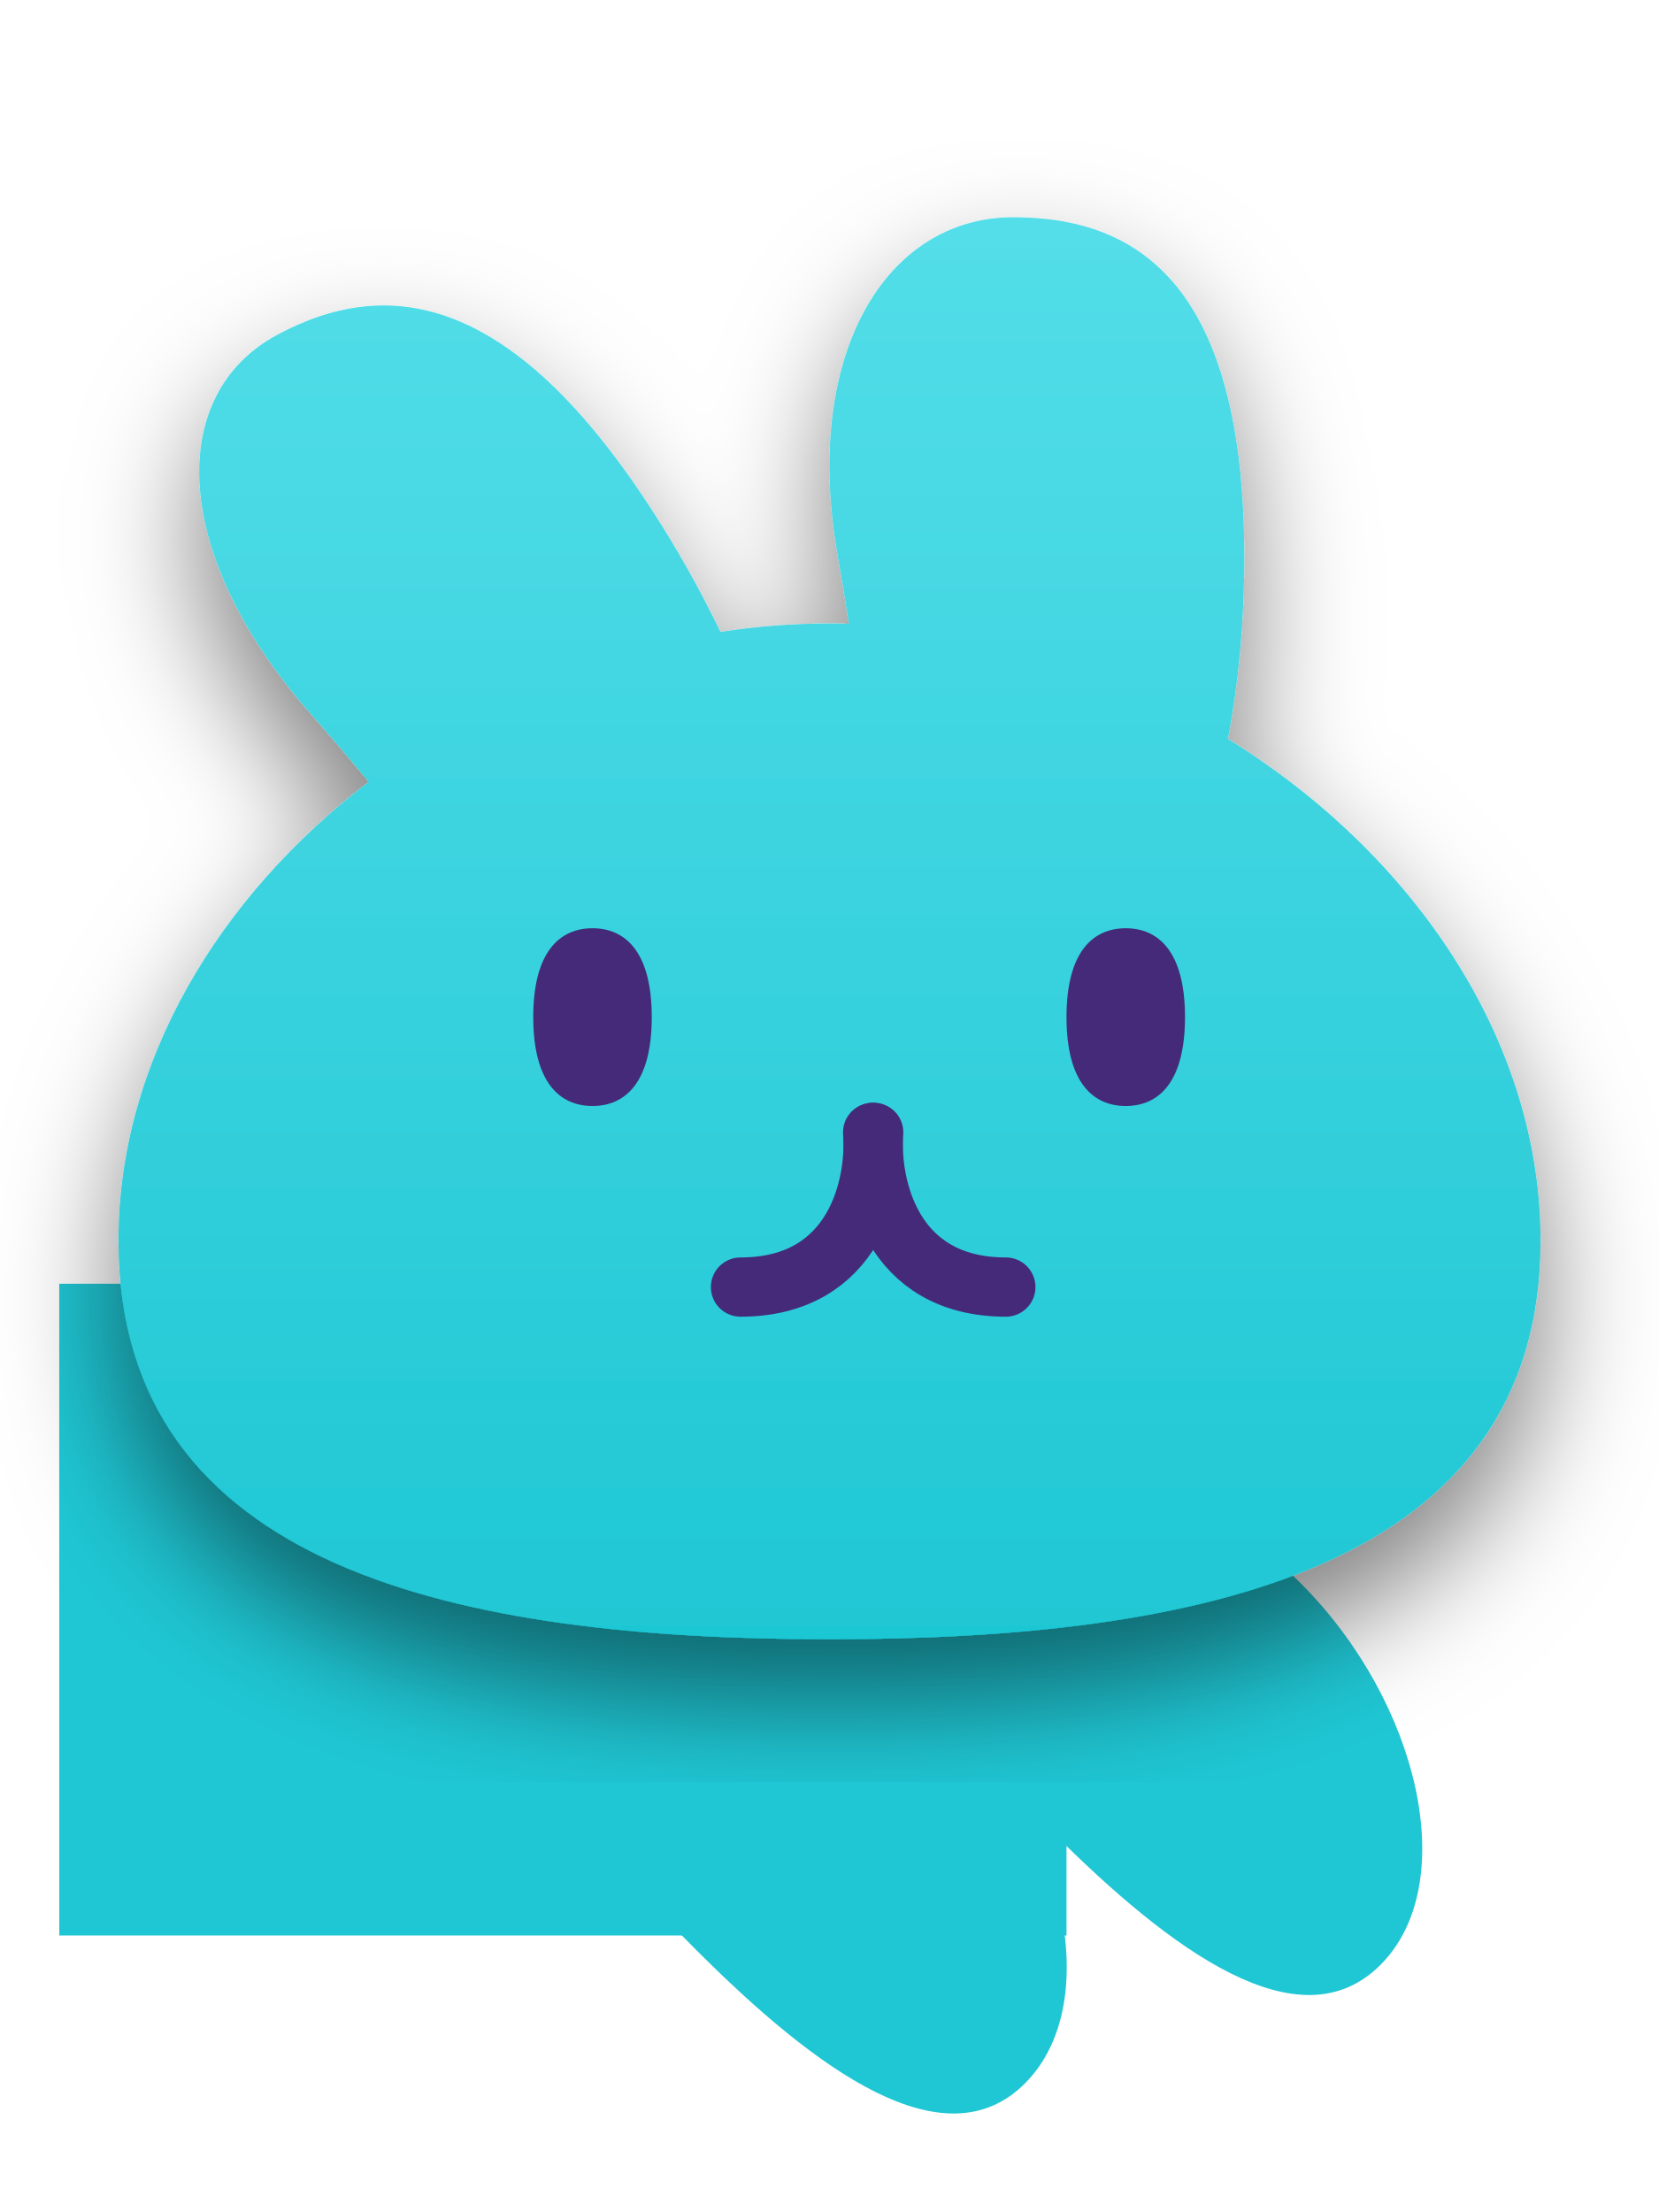
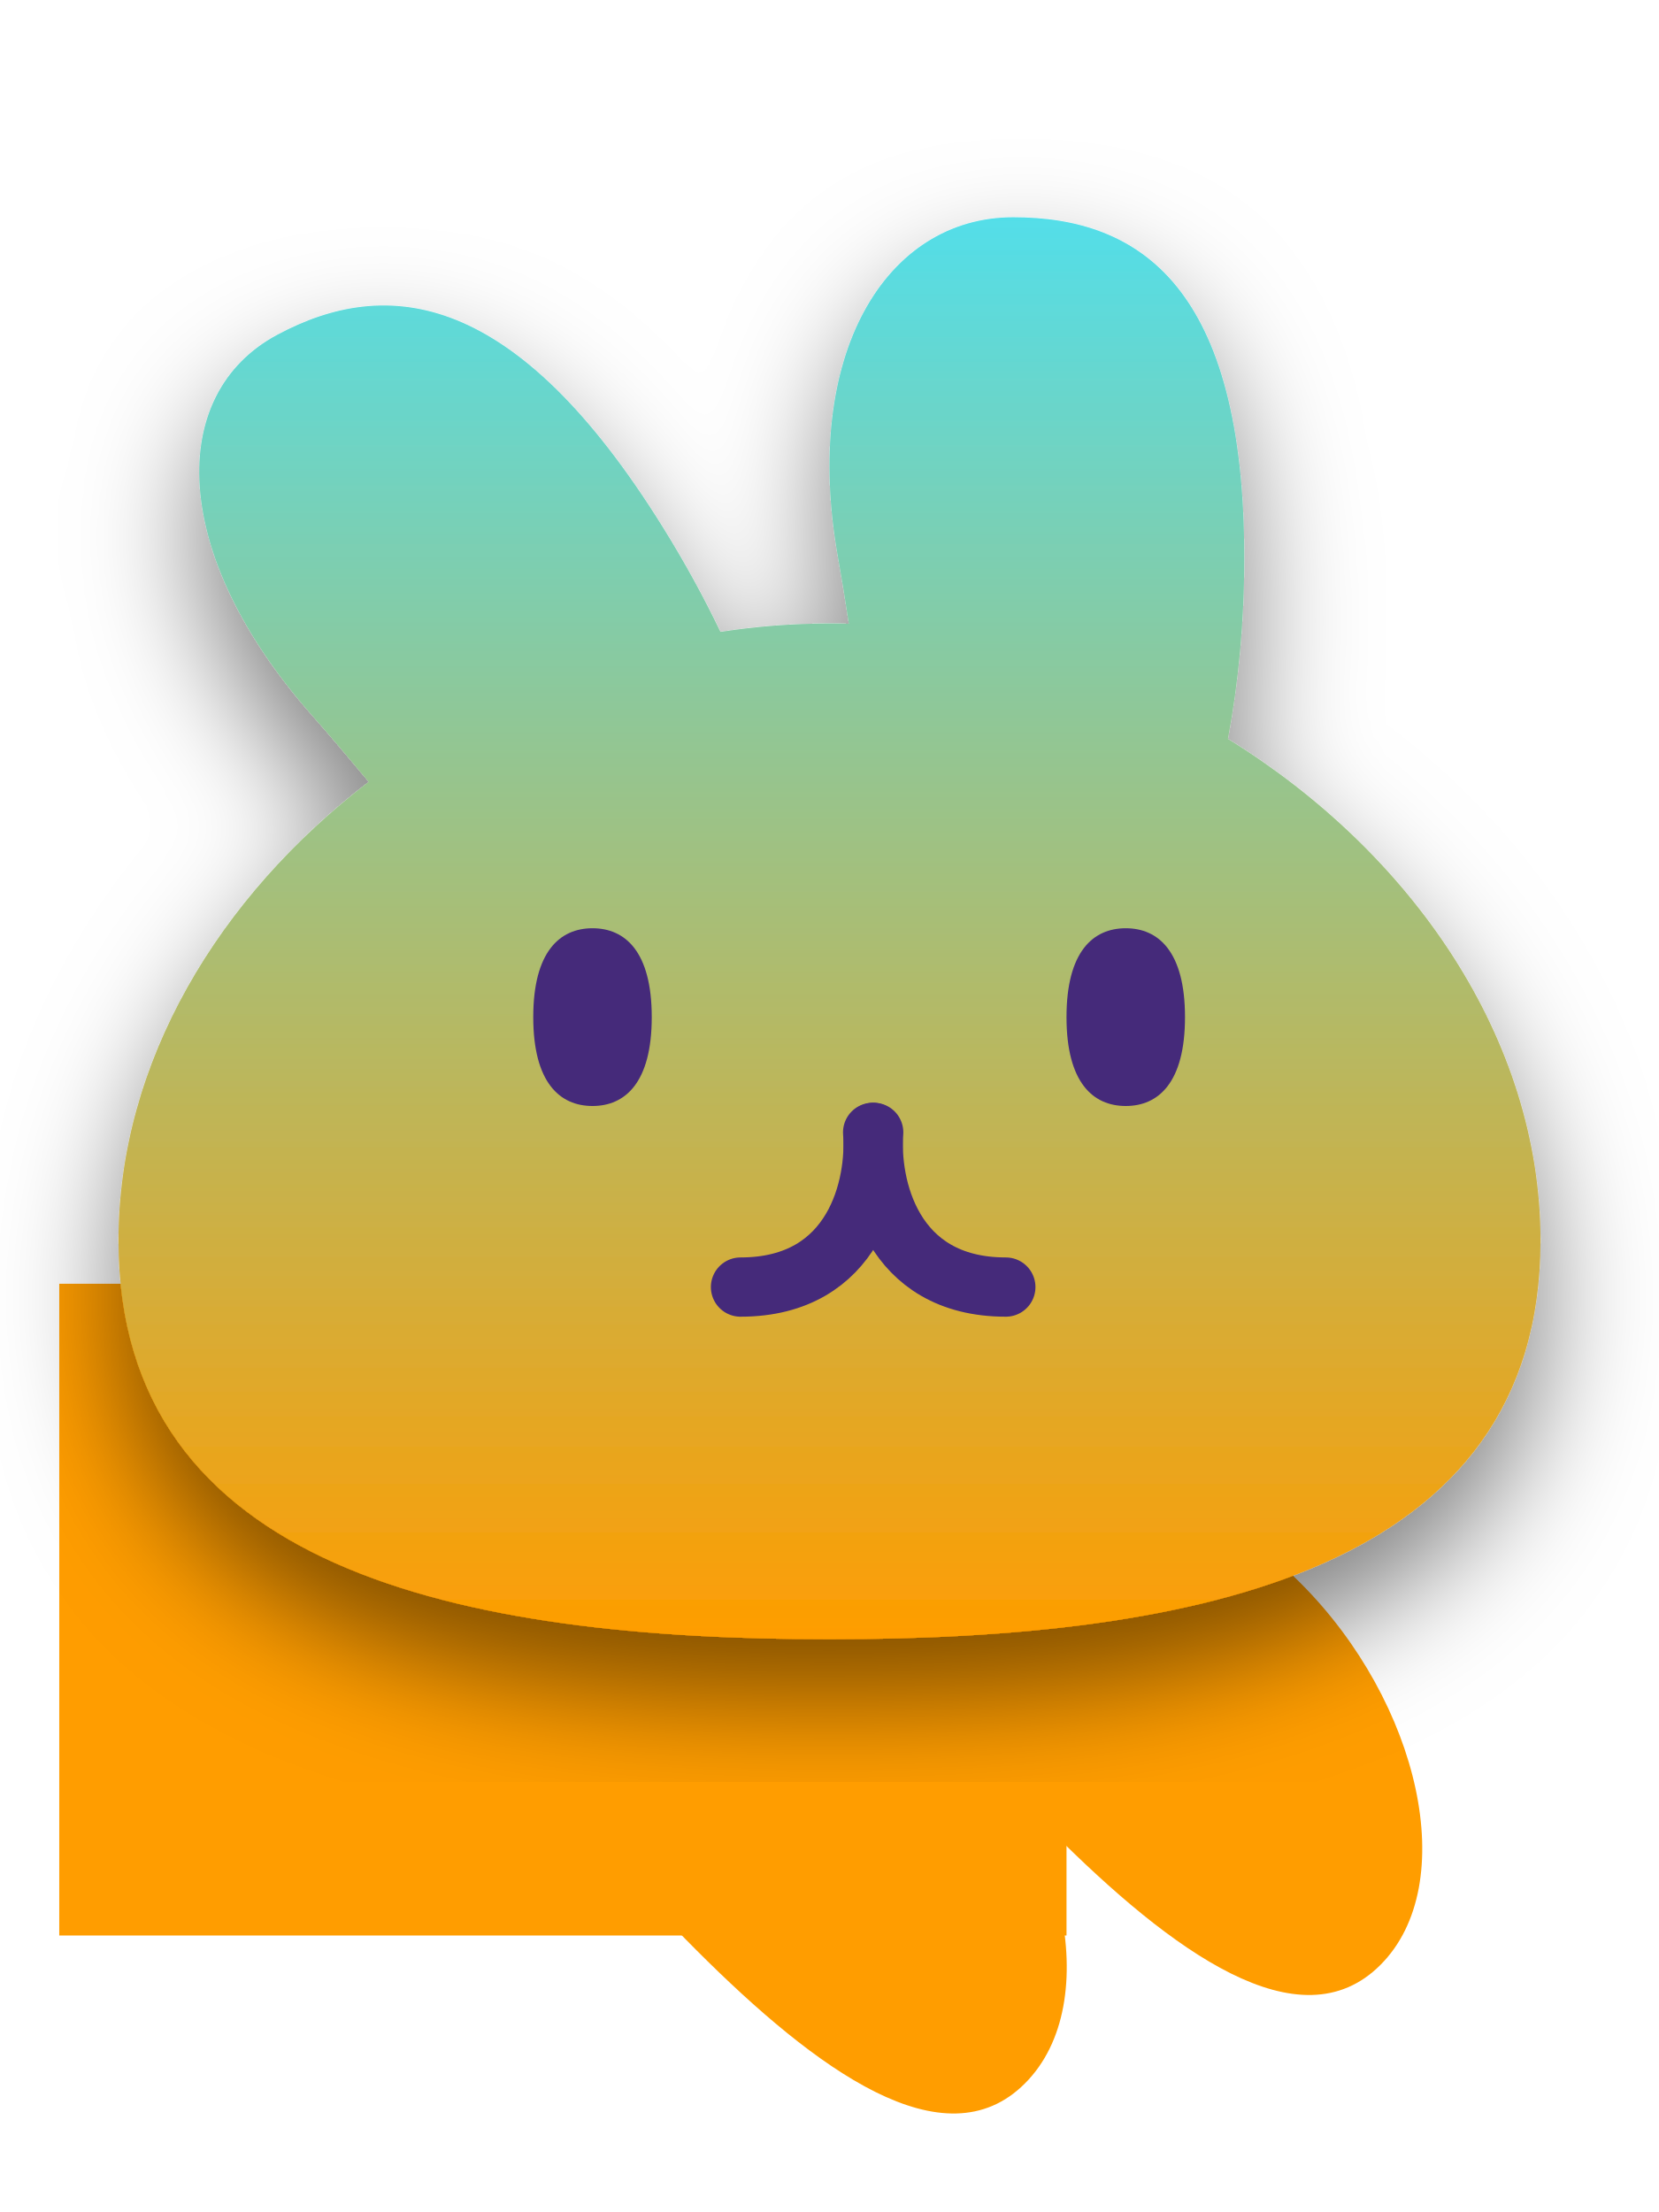
<svg xmlns="http://www.w3.org/2000/svg" width="24" height="32" viewBox="0 0 28 32" fill="none">
-   <rect x="1" y="19" width="17" height="11" fill="#1FC7D4" />
-   <path d="M9.507 24.706C8.146 26.067 9.738 28.231 11.755 30.249C13.773 32.267 15.938 33.858 17.298 32.497C18.659 31.137 17.968 28.071 15.951 26.053C13.933 24.036 10.868 23.345 9.507 24.706Z" fill="#1FC7D4" />
-   <path d="M15.507 22.706C14.146 24.067 15.738 26.231 17.756 28.249C19.773 30.267 21.938 31.858 23.298 30.497C24.659 29.137 23.968 26.071 21.951 24.053C19.933 22.036 16.868 21.345 15.507 22.706Z" fill="#1FC7D4" />
+   <rect x="1" y="19" width="17" height="11" fill="#ff9d00" />
+   <path d="M9.507 24.706C8.146 26.067 9.738 28.231 11.755 30.249C13.773 32.267 15.938 33.858 17.298 32.497C18.659 31.137 17.968 28.071 15.951 26.053C13.933 24.036 10.868 23.345 9.507 24.706Z" fill="#ff9d00" />
+   <path d="M15.507 22.706C14.146 24.067 15.738 26.231 17.756 28.249C19.773 30.267 21.938 31.858 23.298 30.497C24.659 29.137 23.968 26.071 21.951 24.053C19.933 22.036 16.868 21.345 15.507 22.706Z" fill="#ff9d00" />
  <g filter="url(#filter0_d)">
    <path fill-rule="evenodd" clip-rule="evenodd" d="M14.146 6.752C14.21 7.109 14.27 7.481 14.328 7.862C14.219 7.859 14.11 7.857 14 7.857C13.38 7.857 12.765 7.905 12.159 7.998C11.879 7.415 11.555 6.822 11.187 6.231C8.699 2.229 6.538 1.987 4.679 2.984C2.819 3.981 2.856 6.676 5.267 9.405C5.581 9.761 5.901 10.14 6.225 10.529C3.69 12.466 2 15.264 2 18.27C2 23.829 7.785 25 14 25C20.215 25 26 23.829 26 18.27C26 14.866 23.832 11.727 20.724 9.805C20.902 8.86 21 7.83 21 6.752C21 2.196 19.255 1 17.102 1C14.95 1 13.526 3.318 14.146 6.752Z" fill="url(#paint0_linear_bunnyhead_main)" />
  </g>
  <g transform="translate(2)">
    <path d="M12.728 16.445C12.796 17.315 12.445 19.056 10.498 19.056" stroke="#452A7A" stroke-linecap="round" />
    <path d="M12.746 16.445C12.678 17.315 13.03 19.056 14.976 19.056" stroke="#452A7A" stroke-linecap="round" />
    <path d="M9 14.5C9 15.605 8.552 16 8 16C7.448 16 7 15.605 7 14.5C7 13.395 7.448 13 8 13C8.552 13 9 13.395 9 14.5Z" fill="#452A7A" />
    <path d="M18 14.5C18 15.605 17.552 16 17 16C16.448 16 16 15.605 16 14.5C16 13.395 16.448 13 17 13C17.552 13 18 13.395 18 14.5Z" fill="#452A7A" />
  </g>
  <defs>
    <filter id="filter0_d">
      <feFlood flood-opacity="0" result="BackgroundImageFix" />
      <feColorMatrix in="SourceAlpha" type="matrix" values="0 0 0 0 0 0 0 0 0 0 0 0 0 0 0 0 0 0 127 0" />
      <feOffset dy="1" />
      <feGaussianBlur stdDeviation="1" />
      <feColorMatrix type="matrix" values="0 0 0 0 0 0 0 0 0 0 0 0 0 0 0 0 0 0 0.5 0" />
      <feBlend mode="normal" in2="BackgroundImageFix" result="effect1_dropShadow" />
      <feBlend mode="normal" in="SourceGraphic" in2="effect1_dropShadow" result="shape" />
    </filter>
    <linearGradient id="paint0_linear_bunnyhead_main" x1="14" y1="1" x2="14" y2="25" gradientUnits="userSpaceOnUse">
      <stop stop-color="#53DEE9" />
-       <stop offset="1" stop-color="#1FC7D4" />
+       <stop offset="1" stop-color="#ff9d00" />
    </linearGradient>
  </defs>
</svg>
